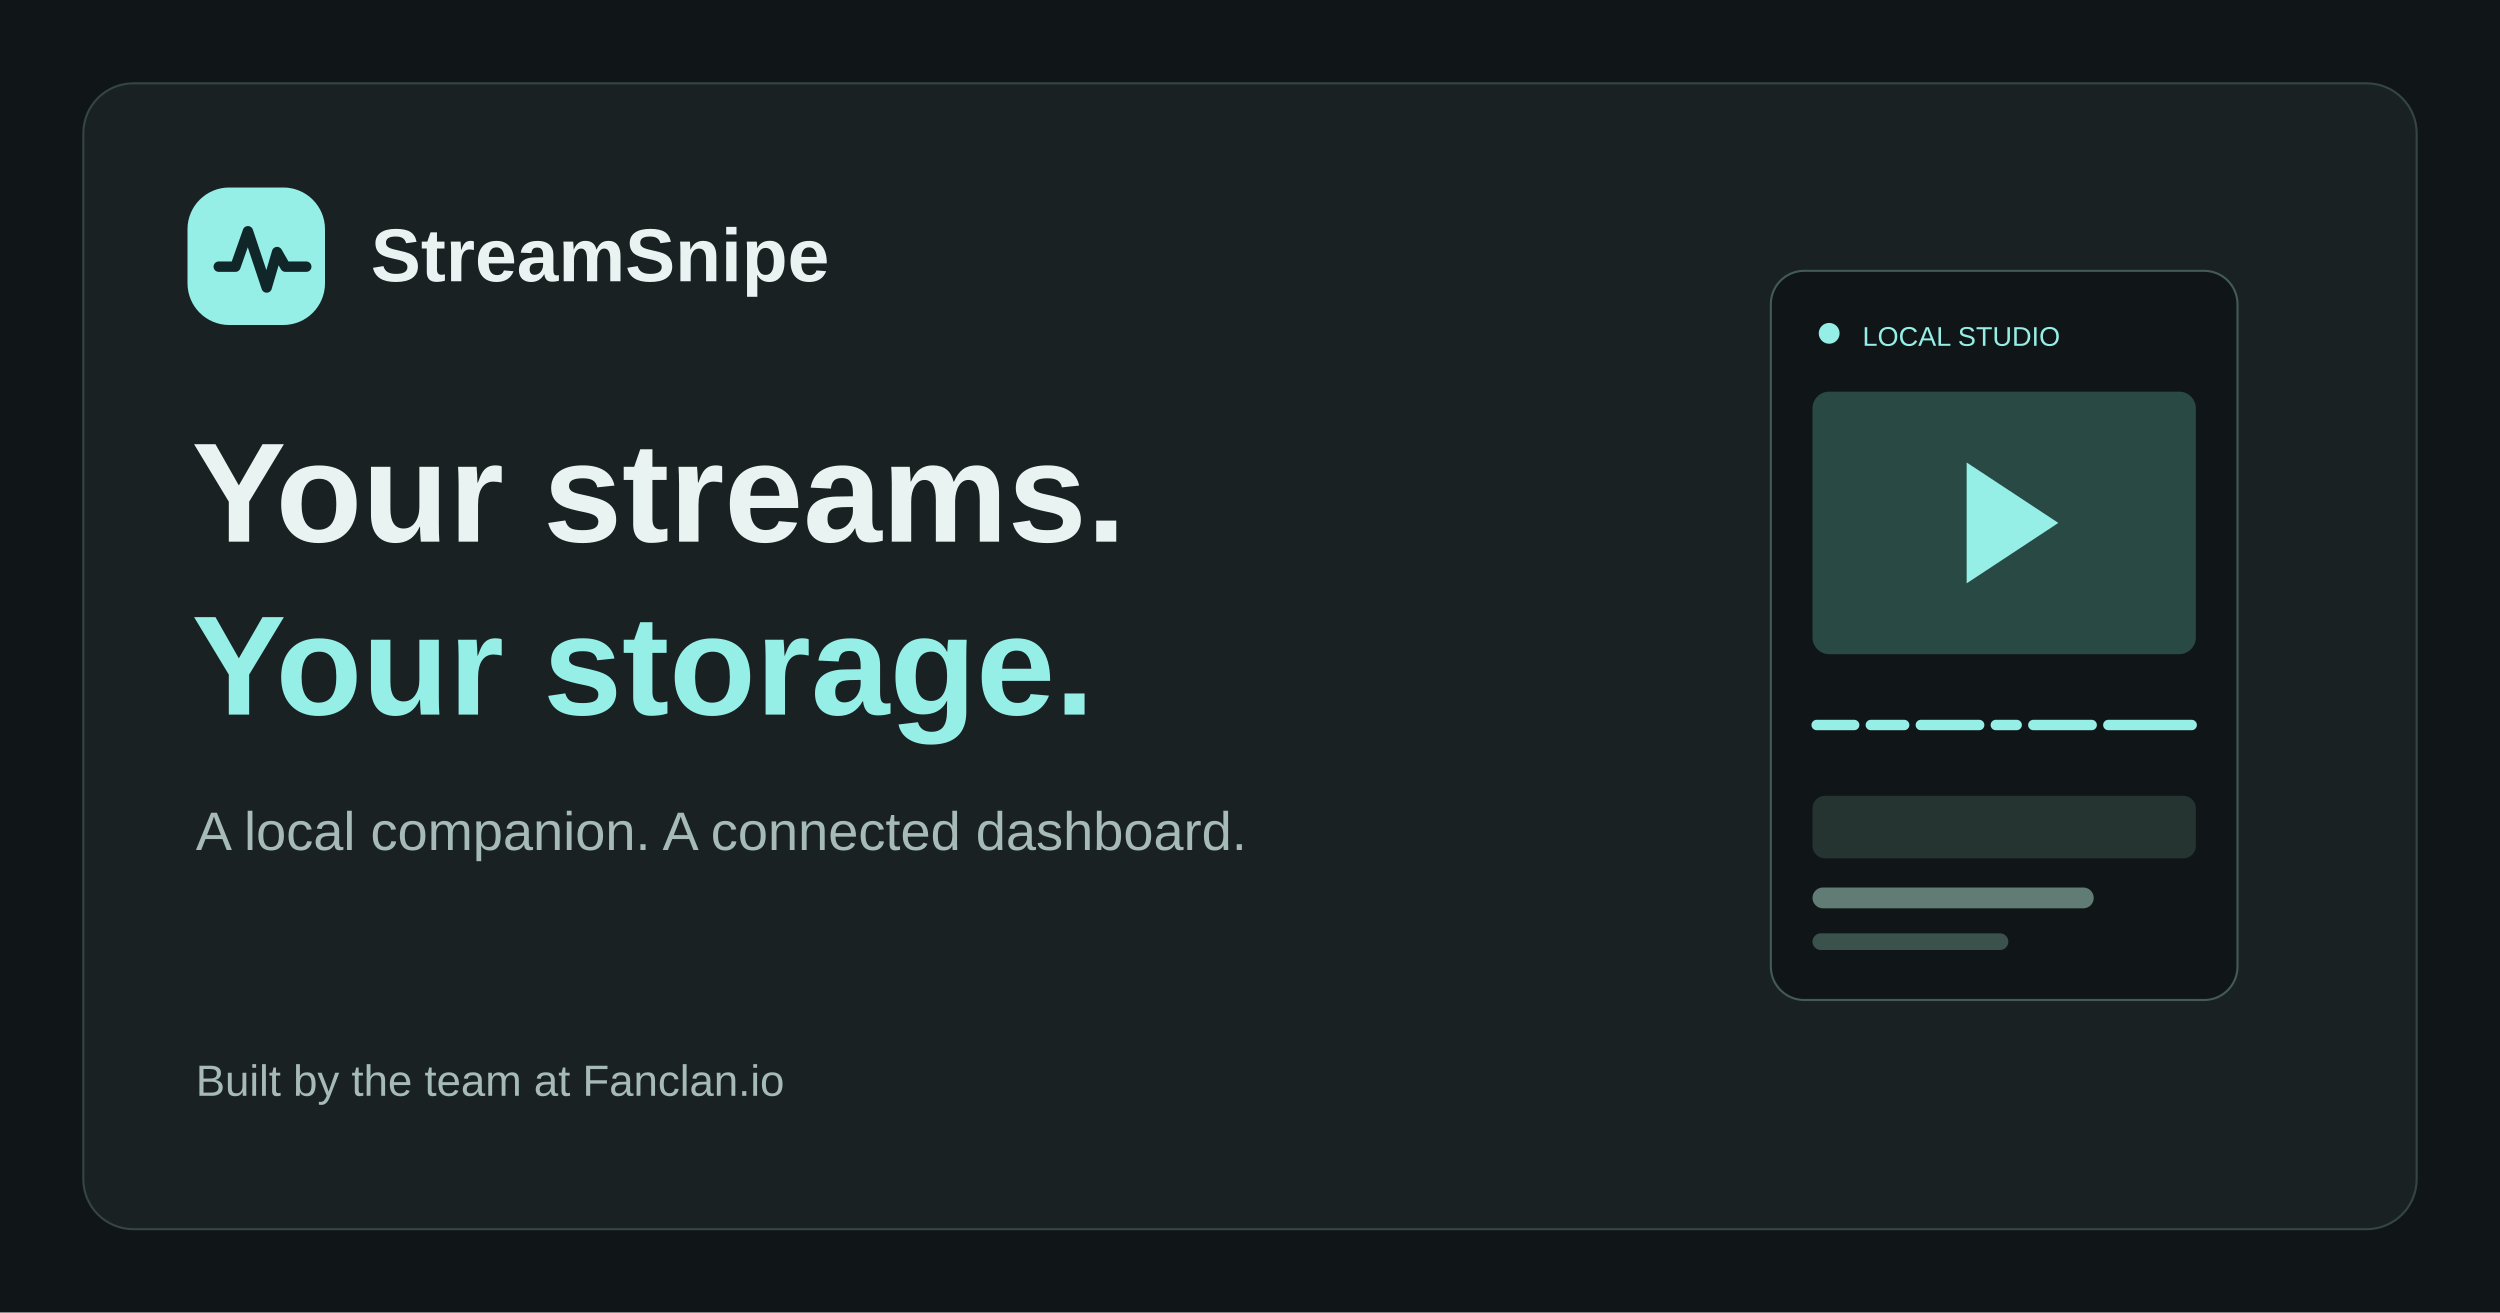
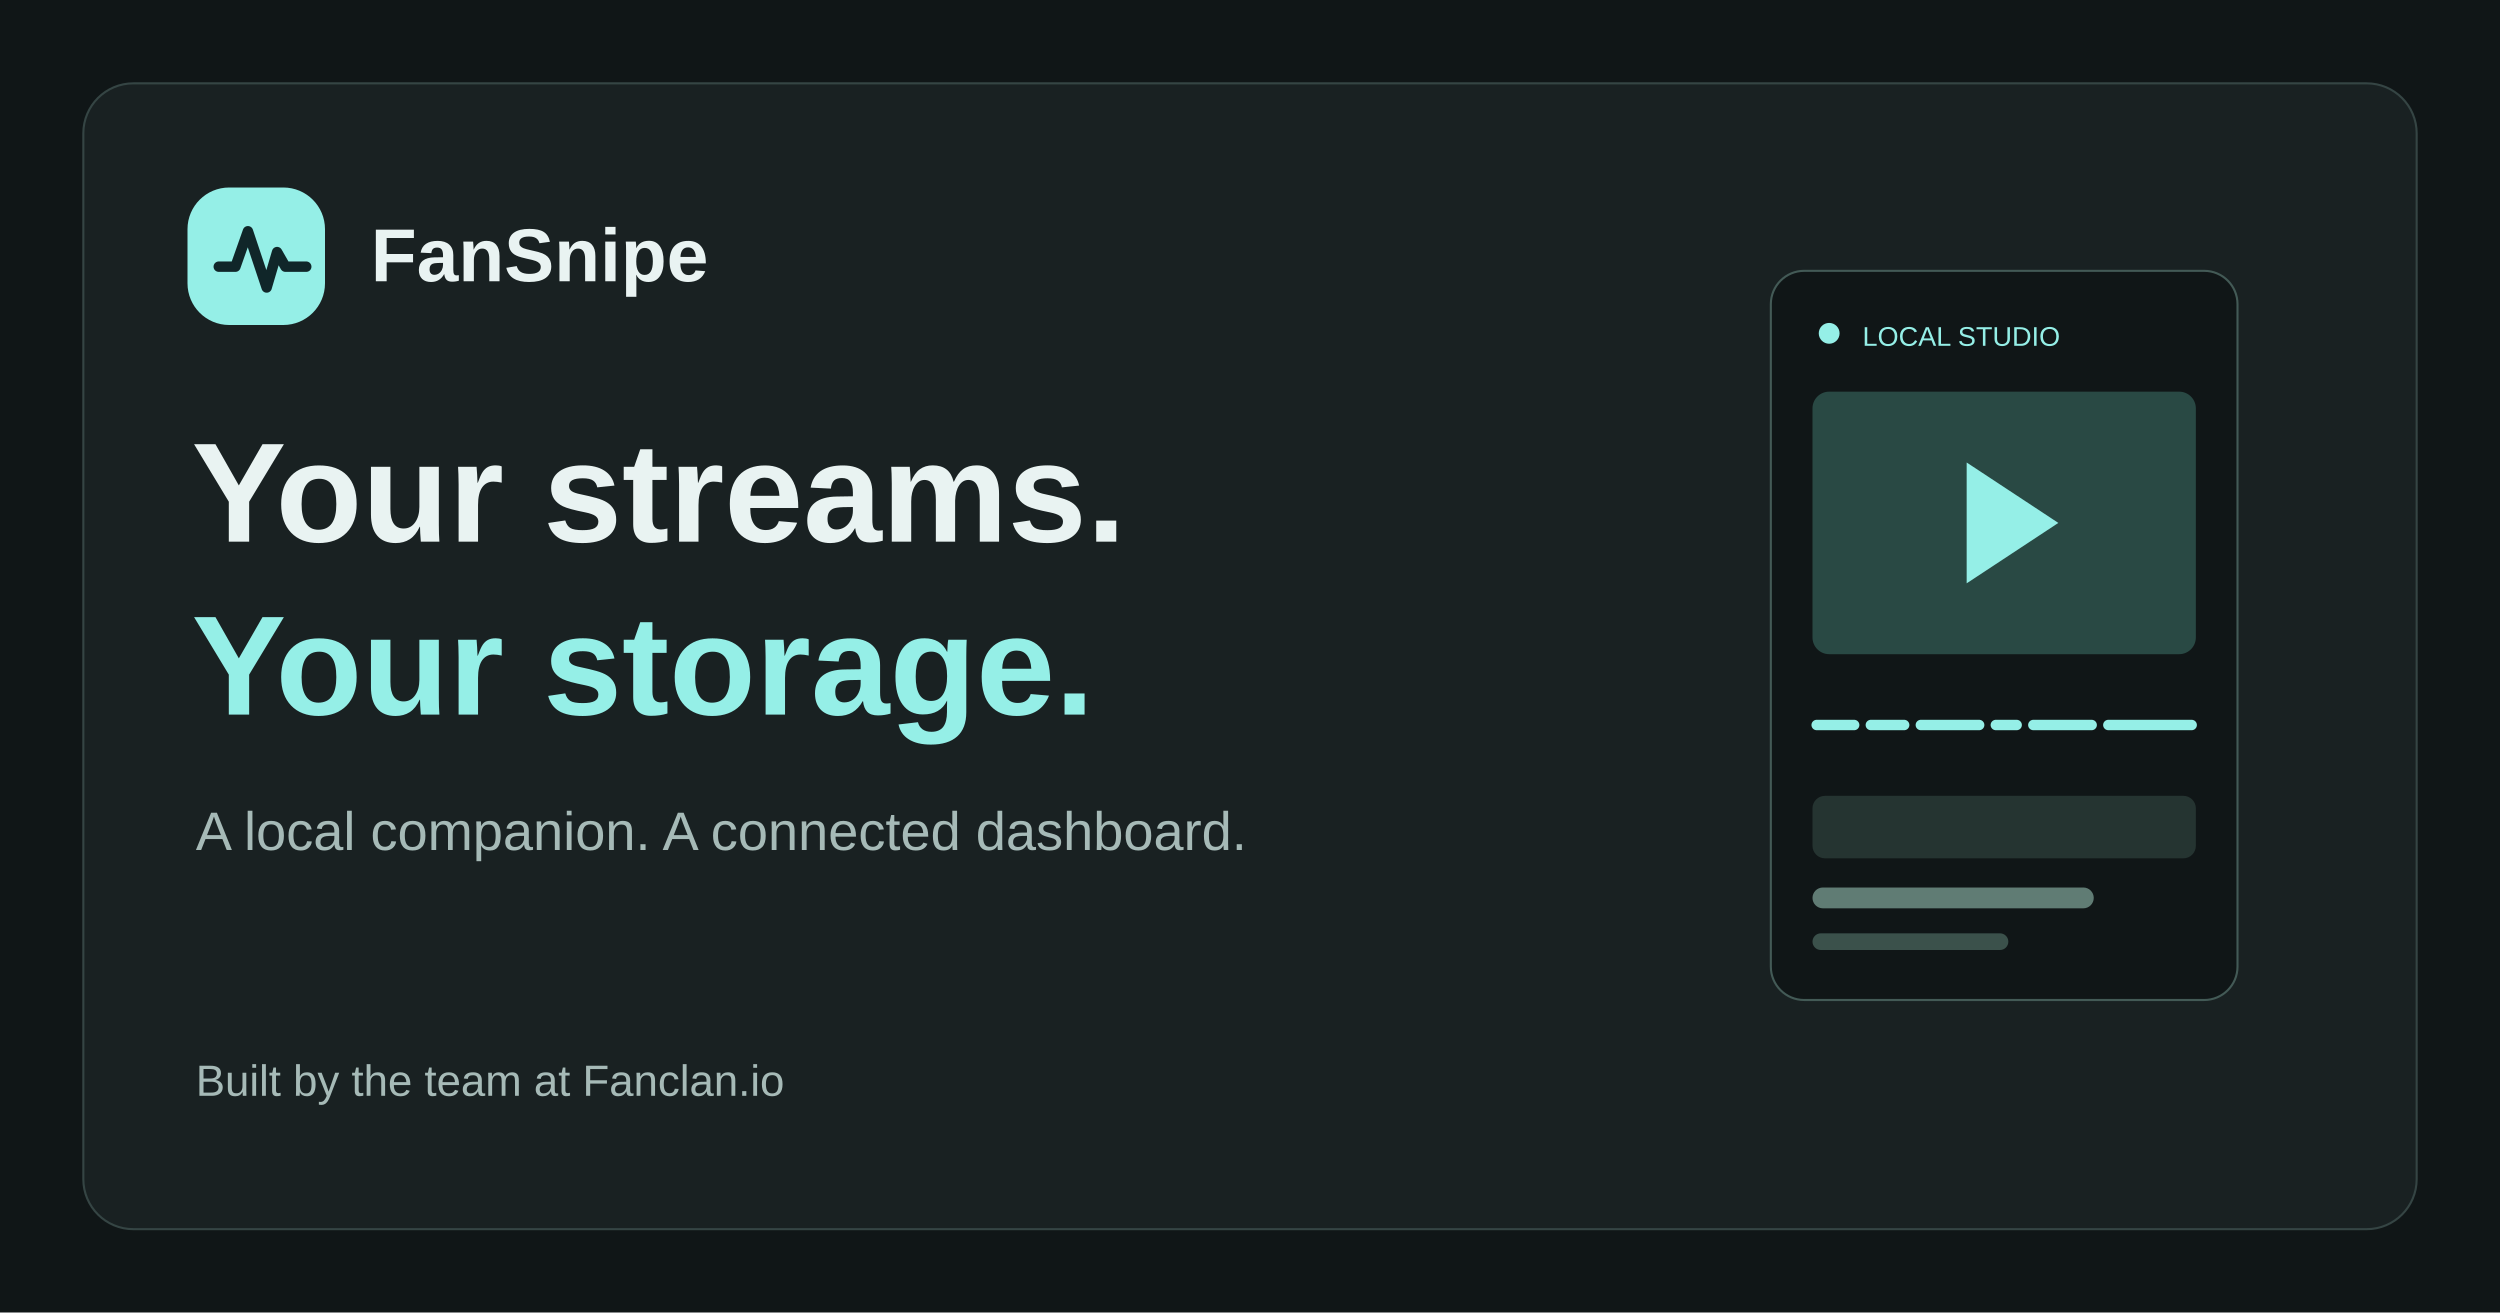
<svg xmlns="http://www.w3.org/2000/svg" width="1200" height="630" viewBox="0 0 1200 630">
  <rect width="1200" height="630" fill="#101617" />
  <rect x="40" y="40" width="1120" height="550" rx="24" fill="#192122" stroke="#354544" />
  <rect x="90" y="90" width="66" height="66" rx="20" fill="#95efe7" />
  <path d="M105 128h8l6-17 9 27 5-17 4 7h10" fill="none" stroke="#102629" stroke-width="5" stroke-linecap="round" stroke-linejoin="round" />
-   <text x="178" y="135" fill="#e9f3f2" font-family="Arial,sans-serif" font-size="36" font-weight="700">StreamSnipe</text>
+   <text x="178" y="135" fill="#e9f3f2" font-family="Arial,sans-serif" font-size="36" font-weight="700">FanSnipe</text>
  <text x="92" y="260" fill="#e9f3f2" font-family="Arial,sans-serif" font-size="68" font-weight="700">Your streams.</text>
  <text x="92" y="343" fill="#95efe7" font-family="Arial,sans-serif" font-size="68" font-weight="700">Your storage.</text>
  <text x="94" y="408" fill="#a6bab7" font-family="Arial,sans-serif" font-size="26">A local companion. A connected dashboard.</text>
  <text x="94" y="526" fill="#a6bab7" font-family="Arial,sans-serif" font-size="21">Built by the team at Fanclan.io</text>
  <g transform="translate(850 130)">
    <rect width="224" height="350" rx="16" fill="#101617" stroke="#435a56" />
    <circle cx="28" cy="30" r="5" fill="#95efe7" />
    <text x="44" y="36" fill="#95efe7" font-family="Arial,sans-serif" font-size="13">LOCAL STUDIO</text>
    <rect x="20" y="58" width="184" height="126" rx="8" fill="#294944" />
    <path d="M94 92l44 29-44 29z" fill="#95efe7" />
    <path d="M22 218h18m8 0h16m8 0h28m8 0h10m8 0h28m8 0h40" stroke="#95efe7" stroke-width="5" stroke-linecap="round" />
    <rect x="20" y="252" width="184" height="30" rx="6" fill="#253431" />
    <rect x="20" y="296" width="135" height="10" rx="5" fill="#607c74" />
    <rect x="20" y="318" width="94" height="8" rx="4" fill="#3b514b" />
  </g>
</svg>
